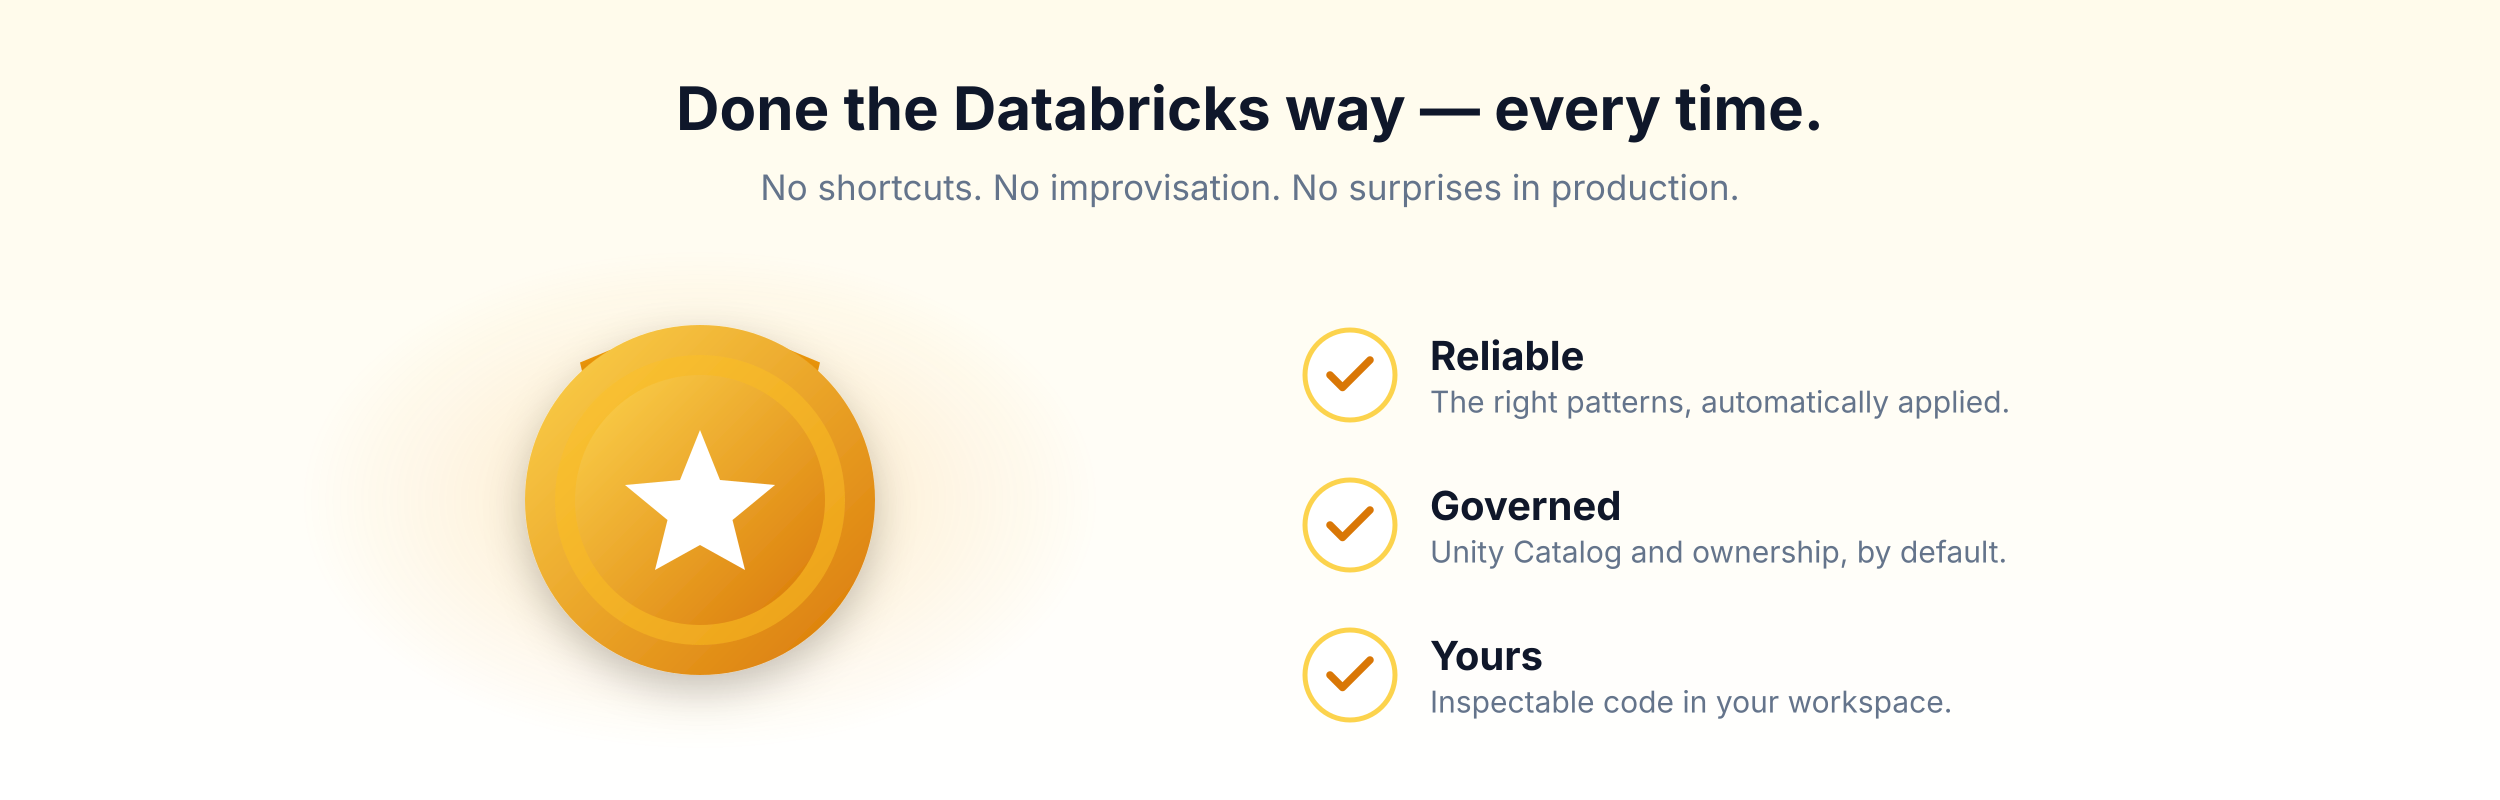
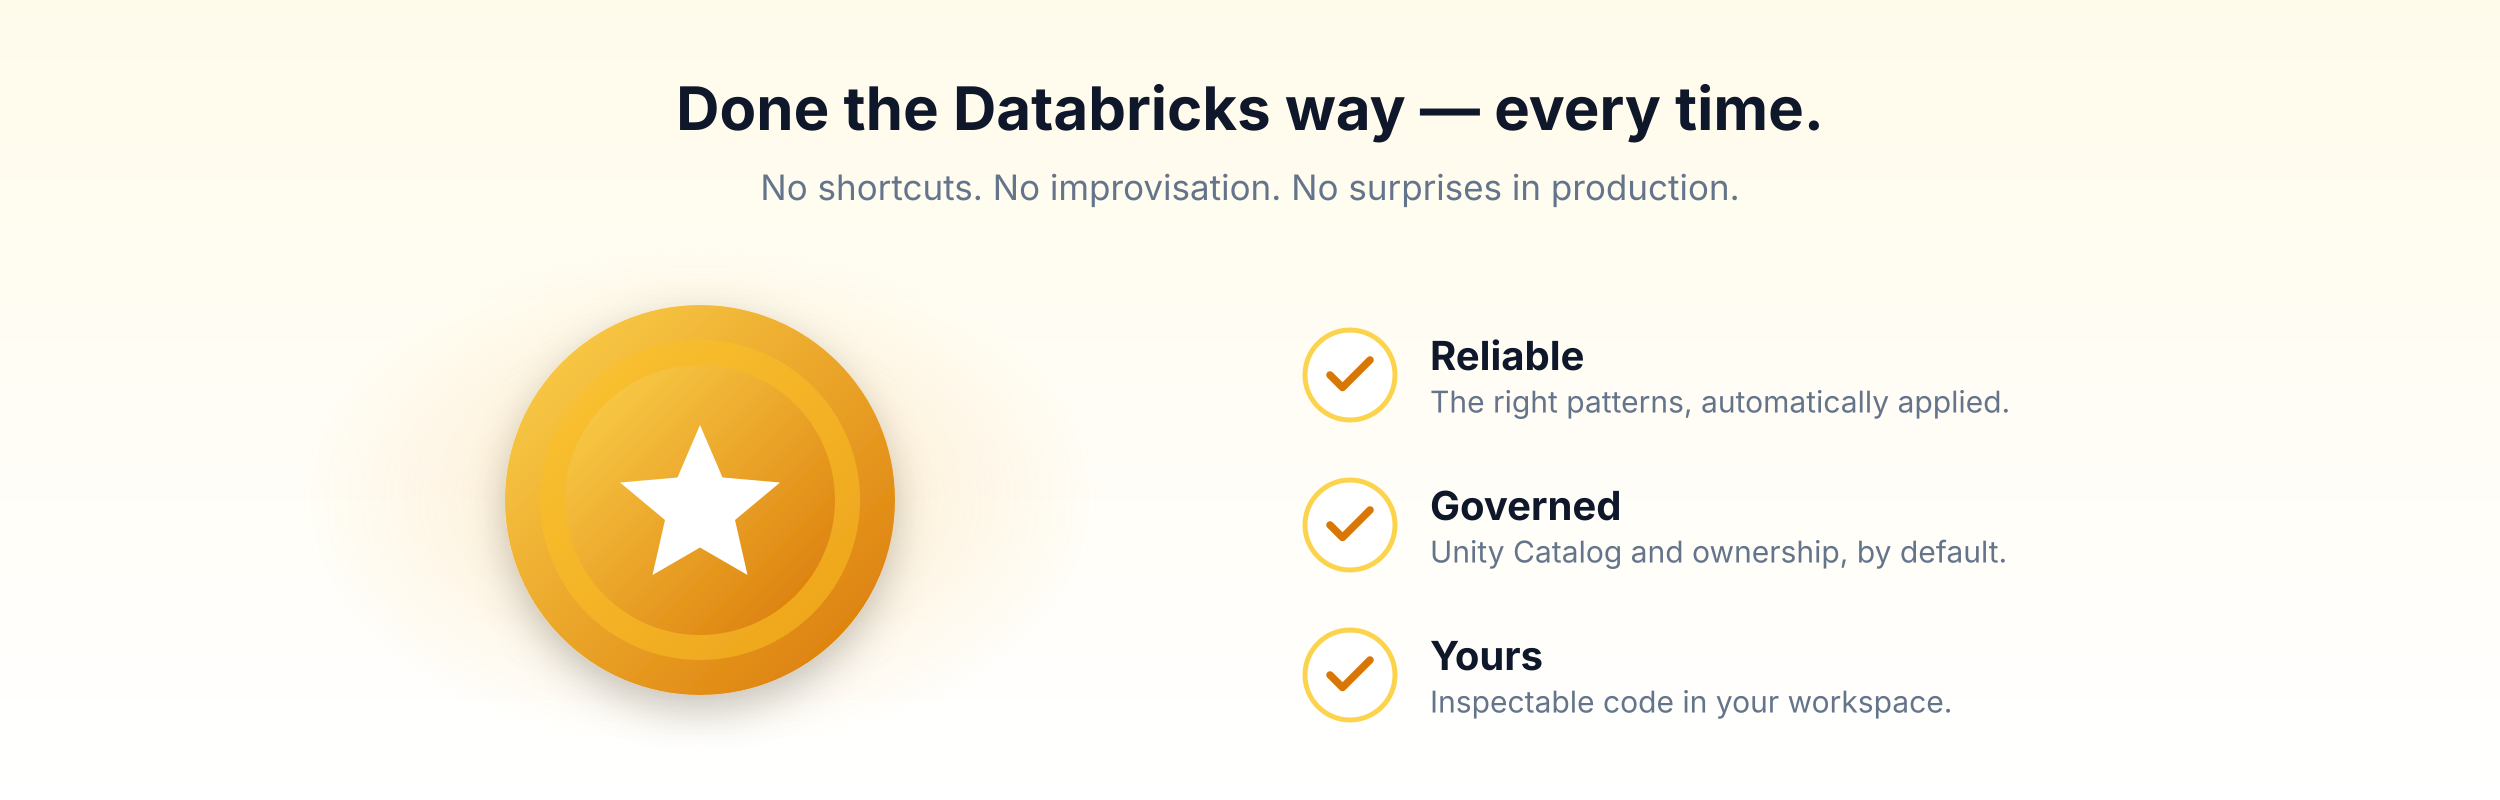
<svg xmlns="http://www.w3.org/2000/svg" viewBox="0 0 1000 320" font-family="-apple-system, BlinkMacSystemFont, 'Segoe UI', Inter, sans-serif">
  <defs>
    <linearGradient id="bBg" x1="0" y1="0" x2="0" y2="1">
      <stop offset="0%" stop-color="#FFFBEB" />
      <stop offset="100%" stop-color="#FFFFFF" />
    </linearGradient>
    <linearGradient id="bGold" x1="0" y1="0" x2="1" y2="1">
      <stop offset="0%" stop-color="#FCD34D" />
      <stop offset="100%" stop-color="#D97706" />
-     </linearGradient>
-     <linearGradient id="bRibbon" x1="0" y1="0" x2="0" y2="1">
-       <stop offset="0%" stop-color="#F59E0B" />
-       <stop offset="100%" stop-color="#B45309" />
    </linearGradient>
    <radialGradient id="bGlow" cx="0.5" cy="0.5" r="0.5">
      <stop offset="0%" stop-color="#F59E0B" stop-opacity="0.22" />
      <stop offset="100%" stop-color="#F59E0B" stop-opacity="0" />
    </radialGradient>
    <filter id="bShadow" x="-30%" y="-30%" width="160%" height="160%">
      <feGaussianBlur in="SourceAlpha" stdDeviation="8" />
      <feOffset dx="0" dy="6" />
      <feComponentTransfer>
        <feFuncA type="linear" slope="0.22" />
      </feComponentTransfer>
      <feMerge>
        <feMergeNode />
        <feMergeNode in="SourceGraphic" />
      </feMerge>
    </filter>
  </defs>
  <rect width="1000" height="320" fill="url(#bBg)" />
  <text x="500" y="52" text-anchor="middle" font-size="24" font-weight="700" fill="#0F172A">Done the Databricks way — every time.</text>
  <text x="500" y="80" text-anchor="middle" font-size="14" fill="#64748B">No shortcuts. No improvisation. No surprises in production.</text>
  <ellipse cx="280" cy="200" rx="160" ry="100" fill="url(#bGlow)" />
  <g transform="translate(280, 200)">
-     <path d="M -36 -60 L -16 30 L -28 30 L -48 -55 Z" fill="url(#bRibbon)" />
-     <path d="M 36 -60 L 16 30 L 28 30 L 48 -55 Z" fill="url(#bRibbon)" />
    <g filter="url(#bShadow)">
-       <circle r="70" fill="url(#bGold)" />
-       <circle r="58" fill="#FBBF24" opacity="0.5" />
-       <circle r="50" fill="url(#bGold)" />
-       <path d="M 0 -28 L 8 -8 L 30 -6 L 13 8 L 18 28 L 0 18 L -18 28 L -13 8 L -30 -6 L -8 -8 Z" fill="#FFFFFF" />
+       <circle r="78" fill="url(#bGold)" />
+       <circle r="64" fill="#FBBF24" opacity="0.55" />
+       <circle r="54" fill="url(#bGold)" />
+       <path d="M 0 -30 L 9 -9 L 32 -7 L 14 8 L 19 30 L 0 19 L -19 30 L -14 8 L -32 -7 L -9 -9 Z" fill="#FFFFFF" />
    </g>
  </g>
  <g transform="translate(520, 130)">
    <g>
      <circle cx="20" cy="20" r="18" fill="#FFFFFF" stroke="#FCD34D" stroke-width="2" />
      <path d="M 12 20 l 5 5 l 11 -11" stroke="#D97706" stroke-width="3" fill="none" stroke-linecap="round" stroke-linejoin="round" />
      <text x="52" y="18" font-size="16" font-weight="700" fill="#0F172A">Reliable</text>
      <text x="52" y="35" font-size="12" fill="#64748B">The right patterns, automatically applied.</text>
    </g>
    <g transform="translate(0, 60)">
      <circle cx="20" cy="20" r="18" fill="#FFFFFF" stroke="#FCD34D" stroke-width="2" />
      <path d="M 12 20 l 5 5 l 11 -11" stroke="#D97706" stroke-width="3" fill="none" stroke-linecap="round" stroke-linejoin="round" />
      <text x="52" y="18" font-size="16" font-weight="700" fill="#0F172A">Governed</text>
      <text x="52" y="35" font-size="12" fill="#64748B">Unity Catalog and ownership, by default.</text>
    </g>
    <g transform="translate(0, 120)">
      <circle cx="20" cy="20" r="18" fill="#FFFFFF" stroke="#FCD34D" stroke-width="2" />
      <path d="M 12 20 l 5 5 l 11 -11" stroke="#D97706" stroke-width="3" fill="none" stroke-linecap="round" stroke-linejoin="round" />
      <text x="52" y="18" font-size="16" font-weight="700" fill="#0F172A">Yours</text>
      <text x="52" y="35" font-size="12" fill="#64748B">Inspectable code in your workspace.</text>
    </g>
  </g>
</svg>
